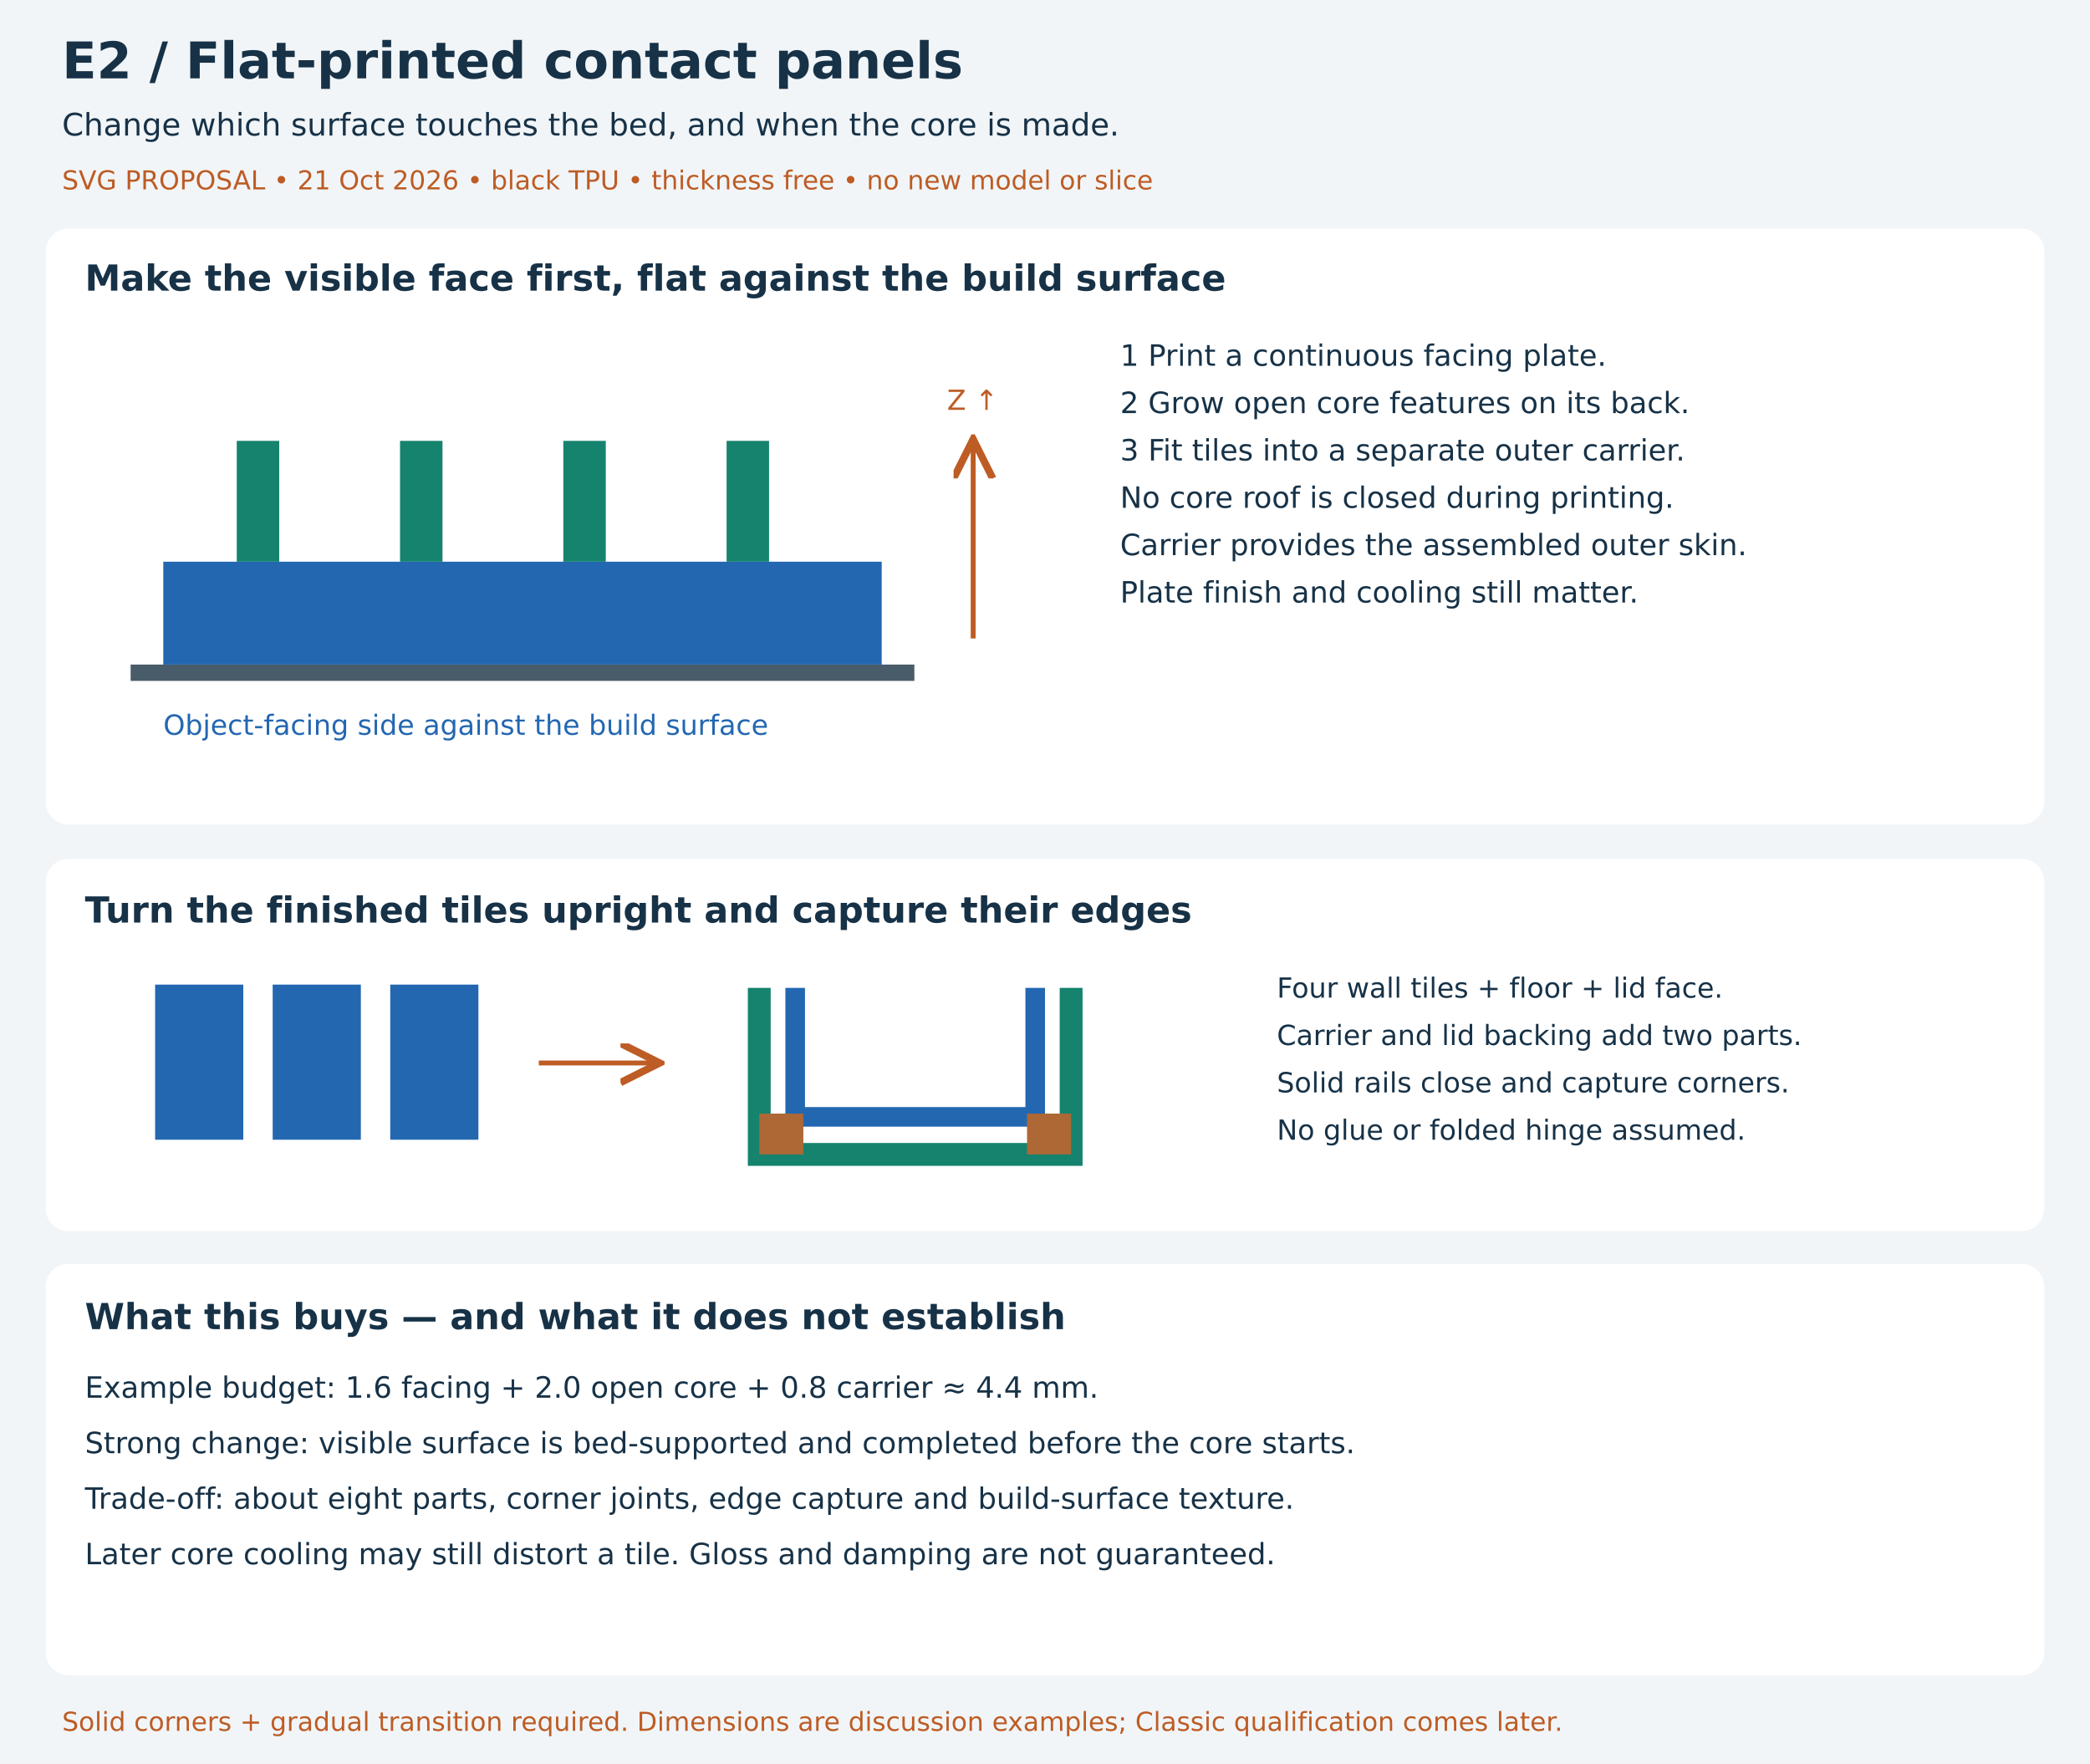
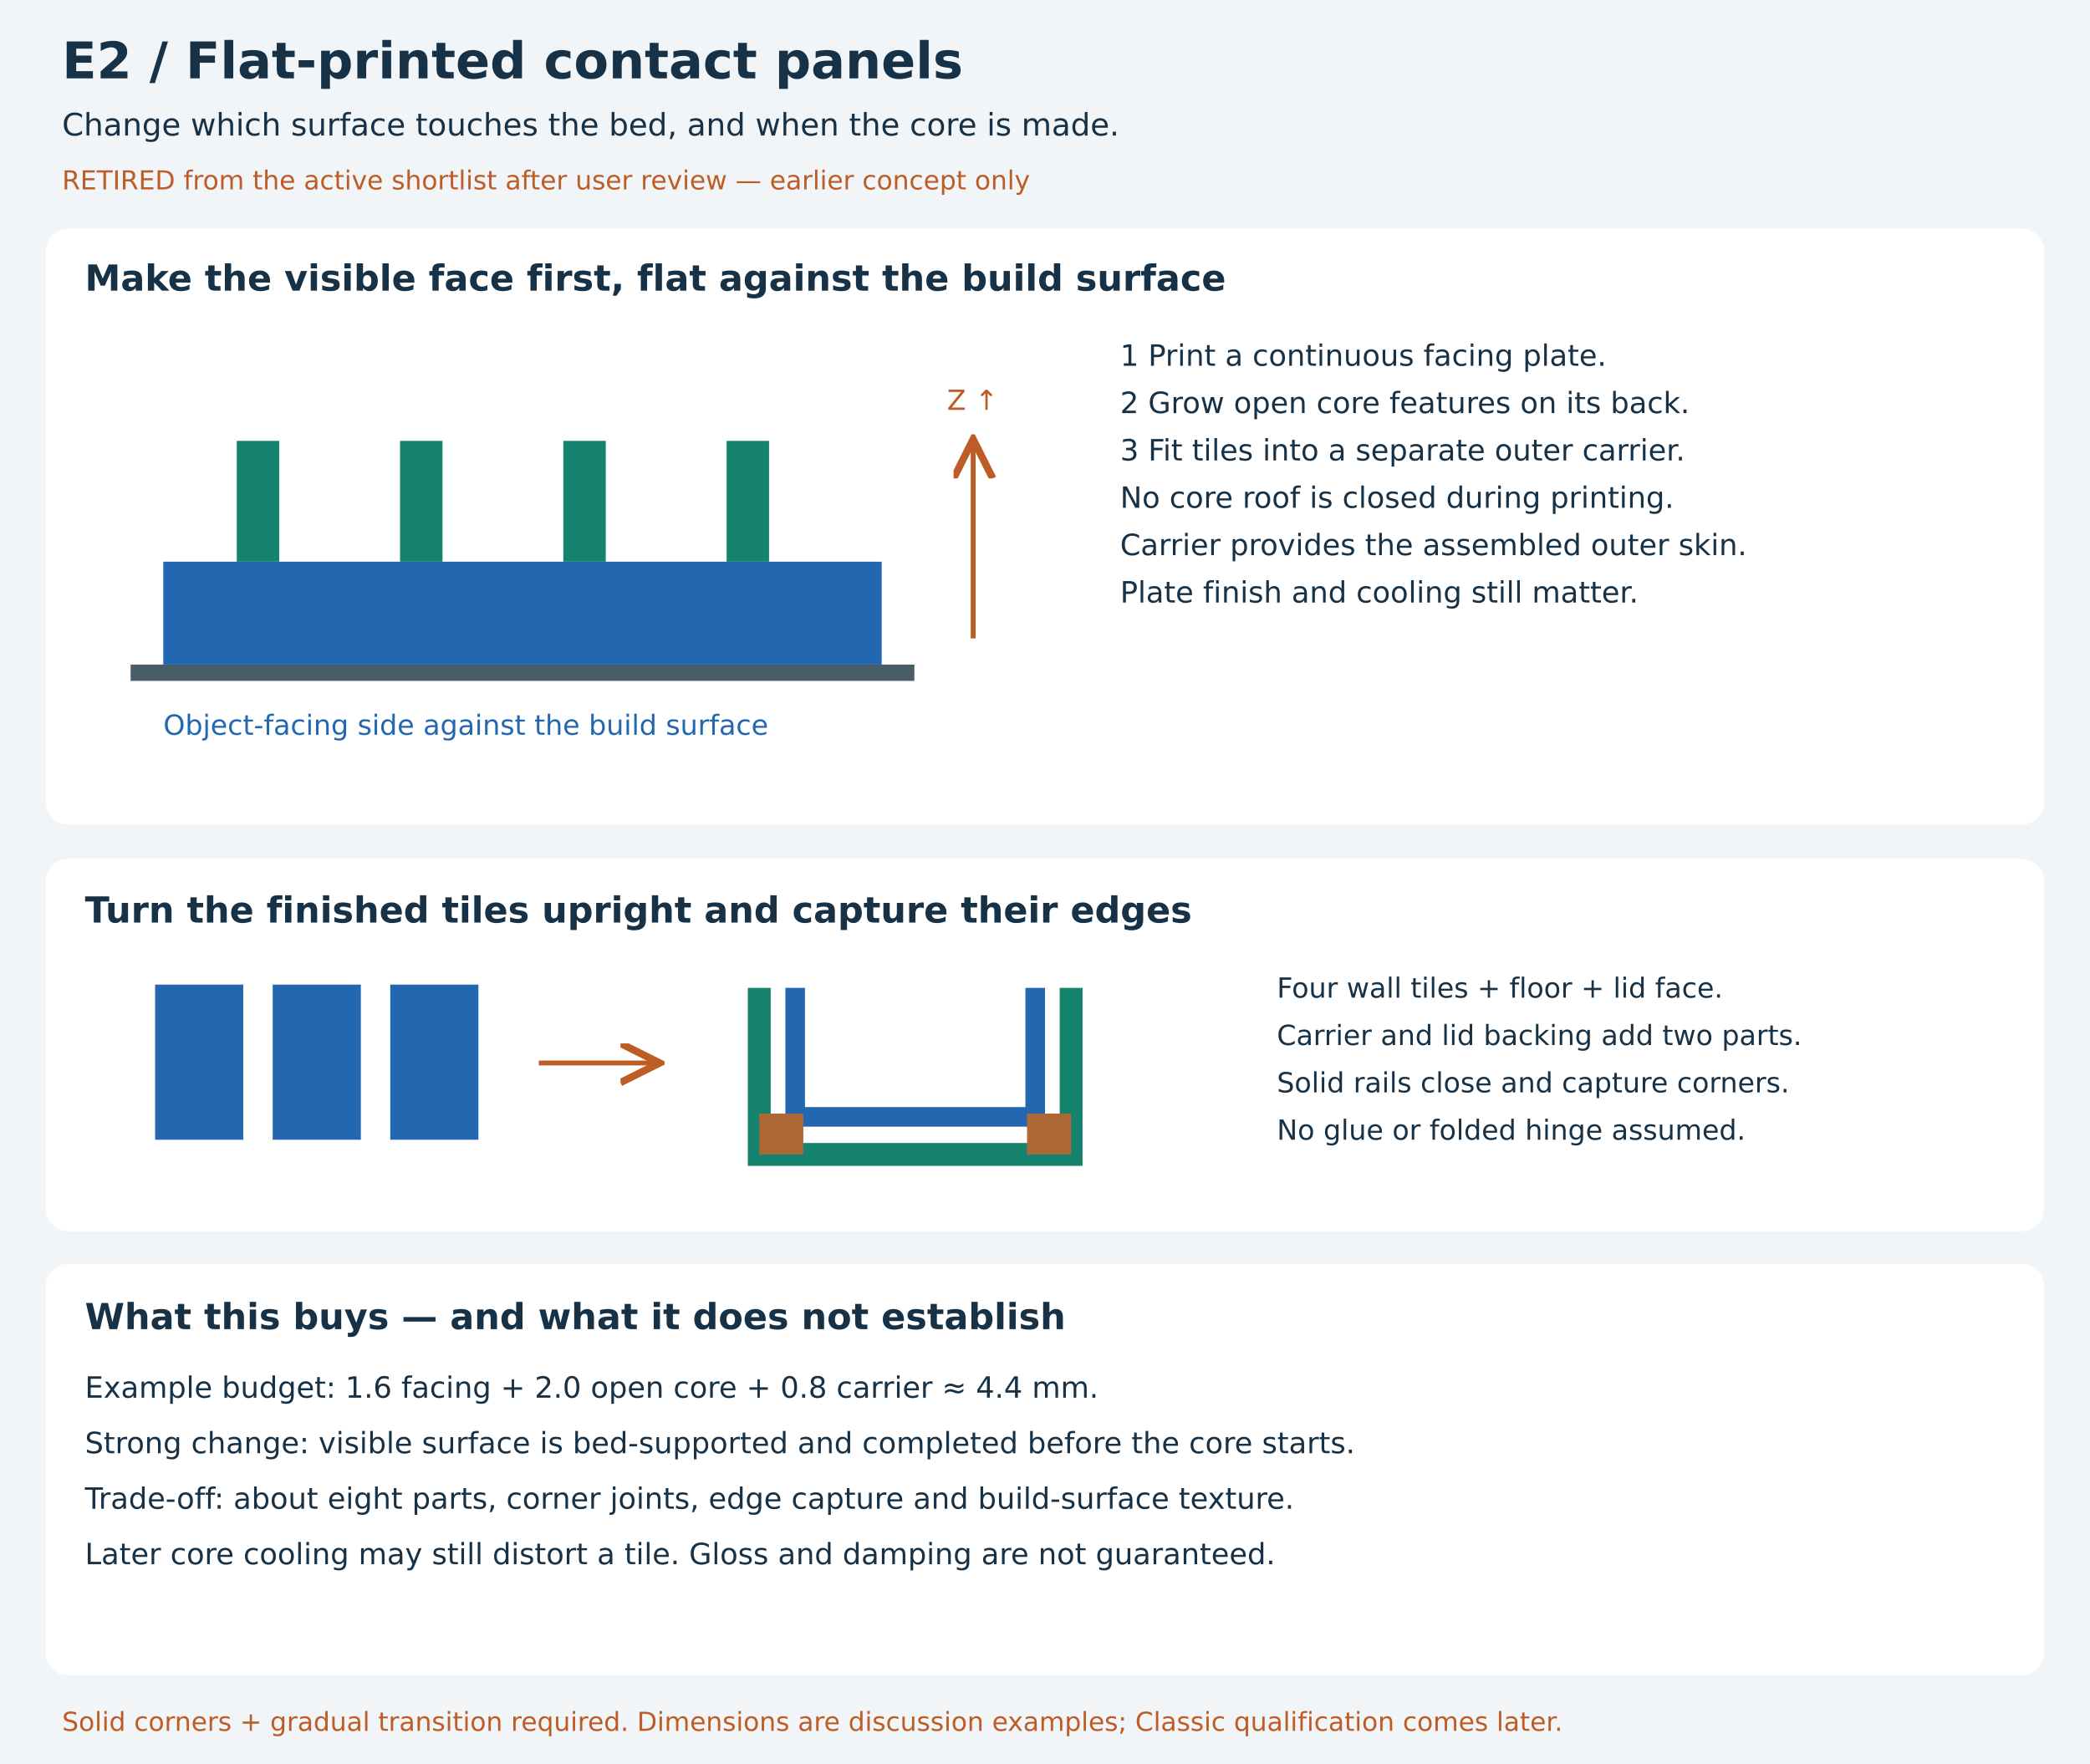
<svg xmlns="http://www.w3.org/2000/svg" width="1280" height="1080" viewBox="0 0 1280 1080" role="img" aria-labelledby="title desc">
  <defs>
    <marker id="arrow" markerWidth="9" markerHeight="9" refX="7" refY="4" orient="auto-start-reverse">
      <path d="M0 0 L8 4 L0 8" fill="none" stroke="#bd5c24" stroke-width="1.5" />
    </marker>
  </defs>
  <g font-family="DejaVu Sans, sans-serif">
    <rect x="0" y="0" width="1280" height="1080" fill="#f1f5f8" rx="0" />
    <text x="38" y="48" font-size="31" fill="#173247" font-weight="700">E2 / Flat-printed contact panels</text>
    <text x="38" y="83" font-size="19" fill="#173247" font-weight="400">Change which surface touches the bed, and when the core is made.</text>
-     <text x="38" y="116" font-size="16" fill="#bd5c24" font-weight="400">SVG PROPOSAL • 21 Oct 2026 • black TPU • thickness free • no new model or slice</text>
+     <text x="38" y="116" font-size="16" fill="#bd5c24" font-weight="400">RETIRED from the active shortlist after user review — earlier concept only</text>
    <rect x="28" y="140" width="1224" height="365" fill="white" rx="14" />
    <rect x="28" y="526" width="1224" height="228" fill="white" rx="14" />
    <rect x="28" y="774" width="1224" height="252" fill="white" rx="14" />
    <text x="52" y="178" font-size="22" fill="#173247" font-weight="700">Make the visible face first, flat against the build surface</text>
    <rect x="80" y="407" width="480" height="10" fill="#485c69" rx="0" />
    <rect x="100" y="344" width="440" height="63" fill="#2367b1" rx="0" />
    <rect x="145" y="270" width="26" height="74" fill="#15836e" rx="0" />
    <rect x="245" y="270" width="26" height="74" fill="#15836e" rx="0" />
    <rect x="345" y="270" width="26" height="74" fill="#15836e" rx="0" />
    <rect x="445" y="270" width="26" height="74" fill="#15836e" rx="0" />
    <text x="100" y="450" font-size="17" fill="#2367b1" font-weight="400">Object-facing side against the build surface</text>
    <path d="M596 391 L596 272" fill="none" stroke="#bd5c24" stroke-width="3" marker-end="url(#arrow)" />
    <text x="580" y="251" font-size="17" fill="#bd5c24" font-weight="400">Z ↑</text>
    <text x="686" y="224" font-size="18" fill="#173247" font-weight="400">1  Print a continuous facing plate.</text>
    <text x="686" y="253" font-size="18" fill="#173247" font-weight="400">2  Grow open core features on its back.</text>
    <text x="686" y="282" font-size="18" fill="#173247" font-weight="400">3  Fit tiles into a separate outer carrier.</text>
    <text x="686" y="311" font-size="18" fill="#173247" font-weight="400">No core roof is closed during printing.</text>
    <text x="686" y="340" font-size="18" fill="#173247" font-weight="400">Carrier provides the assembled outer skin.</text>
    <text x="686" y="369" font-size="18" fill="#173247" font-weight="400">Plate finish and cooling still matter.</text>
    <text x="52" y="565" font-size="22" fill="#173247" font-weight="700">Turn the finished tiles upright and capture their edges</text>
    <rect x="95" y="603" width="54" height="95" fill="#2367b1" rx="0" />
    <rect x="167" y="603" width="54" height="95" fill="#2367b1" rx="0" />
    <rect x="239" y="603" width="54" height="95" fill="#2367b1" rx="0" />
    <path d="M330 651 L401 651" fill="none" stroke="#bd5c24" stroke-width="3" marker-end="url(#arrow)" />
    <path d="M465 605 V707 H656 V605" fill="none" stroke="#15836e" stroke-width="14" />
    <path d="M487 605 V684 H634 V605" fill="none" stroke="#2367b1" stroke-width="12" />
    <rect x="465" y="682" width="27" height="25" fill="#ad6836" rx="0" />
    <rect x="629" y="682" width="27" height="25" fill="#ad6836" rx="0" />
    <text x="782" y="611" font-size="17" fill="#173247" font-weight="400">Four wall tiles + floor + lid face.</text>
    <text x="782" y="640" font-size="17" fill="#173247" font-weight="400">Carrier and lid backing add two parts.</text>
    <text x="782" y="669" font-size="17" fill="#173247" font-weight="400">Solid rails close and capture corners.</text>
    <text x="782" y="698" font-size="17" fill="#173247" font-weight="400">No glue or folded hinge assumed.</text>
    <text x="52" y="814" font-size="22" fill="#173247" font-weight="700">What this buys — and what it does not establish</text>
    <text x="52" y="856" font-size="18" fill="#173247" font-weight="400">Example budget: 1.6 facing + 2.0 open core + 0.8 carrier ≈ 4.4 mm.</text>
    <text x="52" y="890" font-size="18" fill="#173247" font-weight="400">Strong change: visible surface is bed-supported and completed before the core starts.</text>
    <text x="52" y="924" font-size="18" fill="#173247" font-weight="400">Trade-off: about eight parts, corner joints, edge capture and build-surface texture.</text>
    <text x="52" y="958" font-size="18" fill="#173247" font-weight="400">Later core cooling may still distort a tile. Gloss and damping are not guaranteed.</text>
    <text x="38" y="1060" font-size="16" fill="#bd5c24" font-weight="400">Solid corners + gradual transition required. Dimensions are discussion examples; Classic qualification comes later.</text>
  </g>
</svg>
